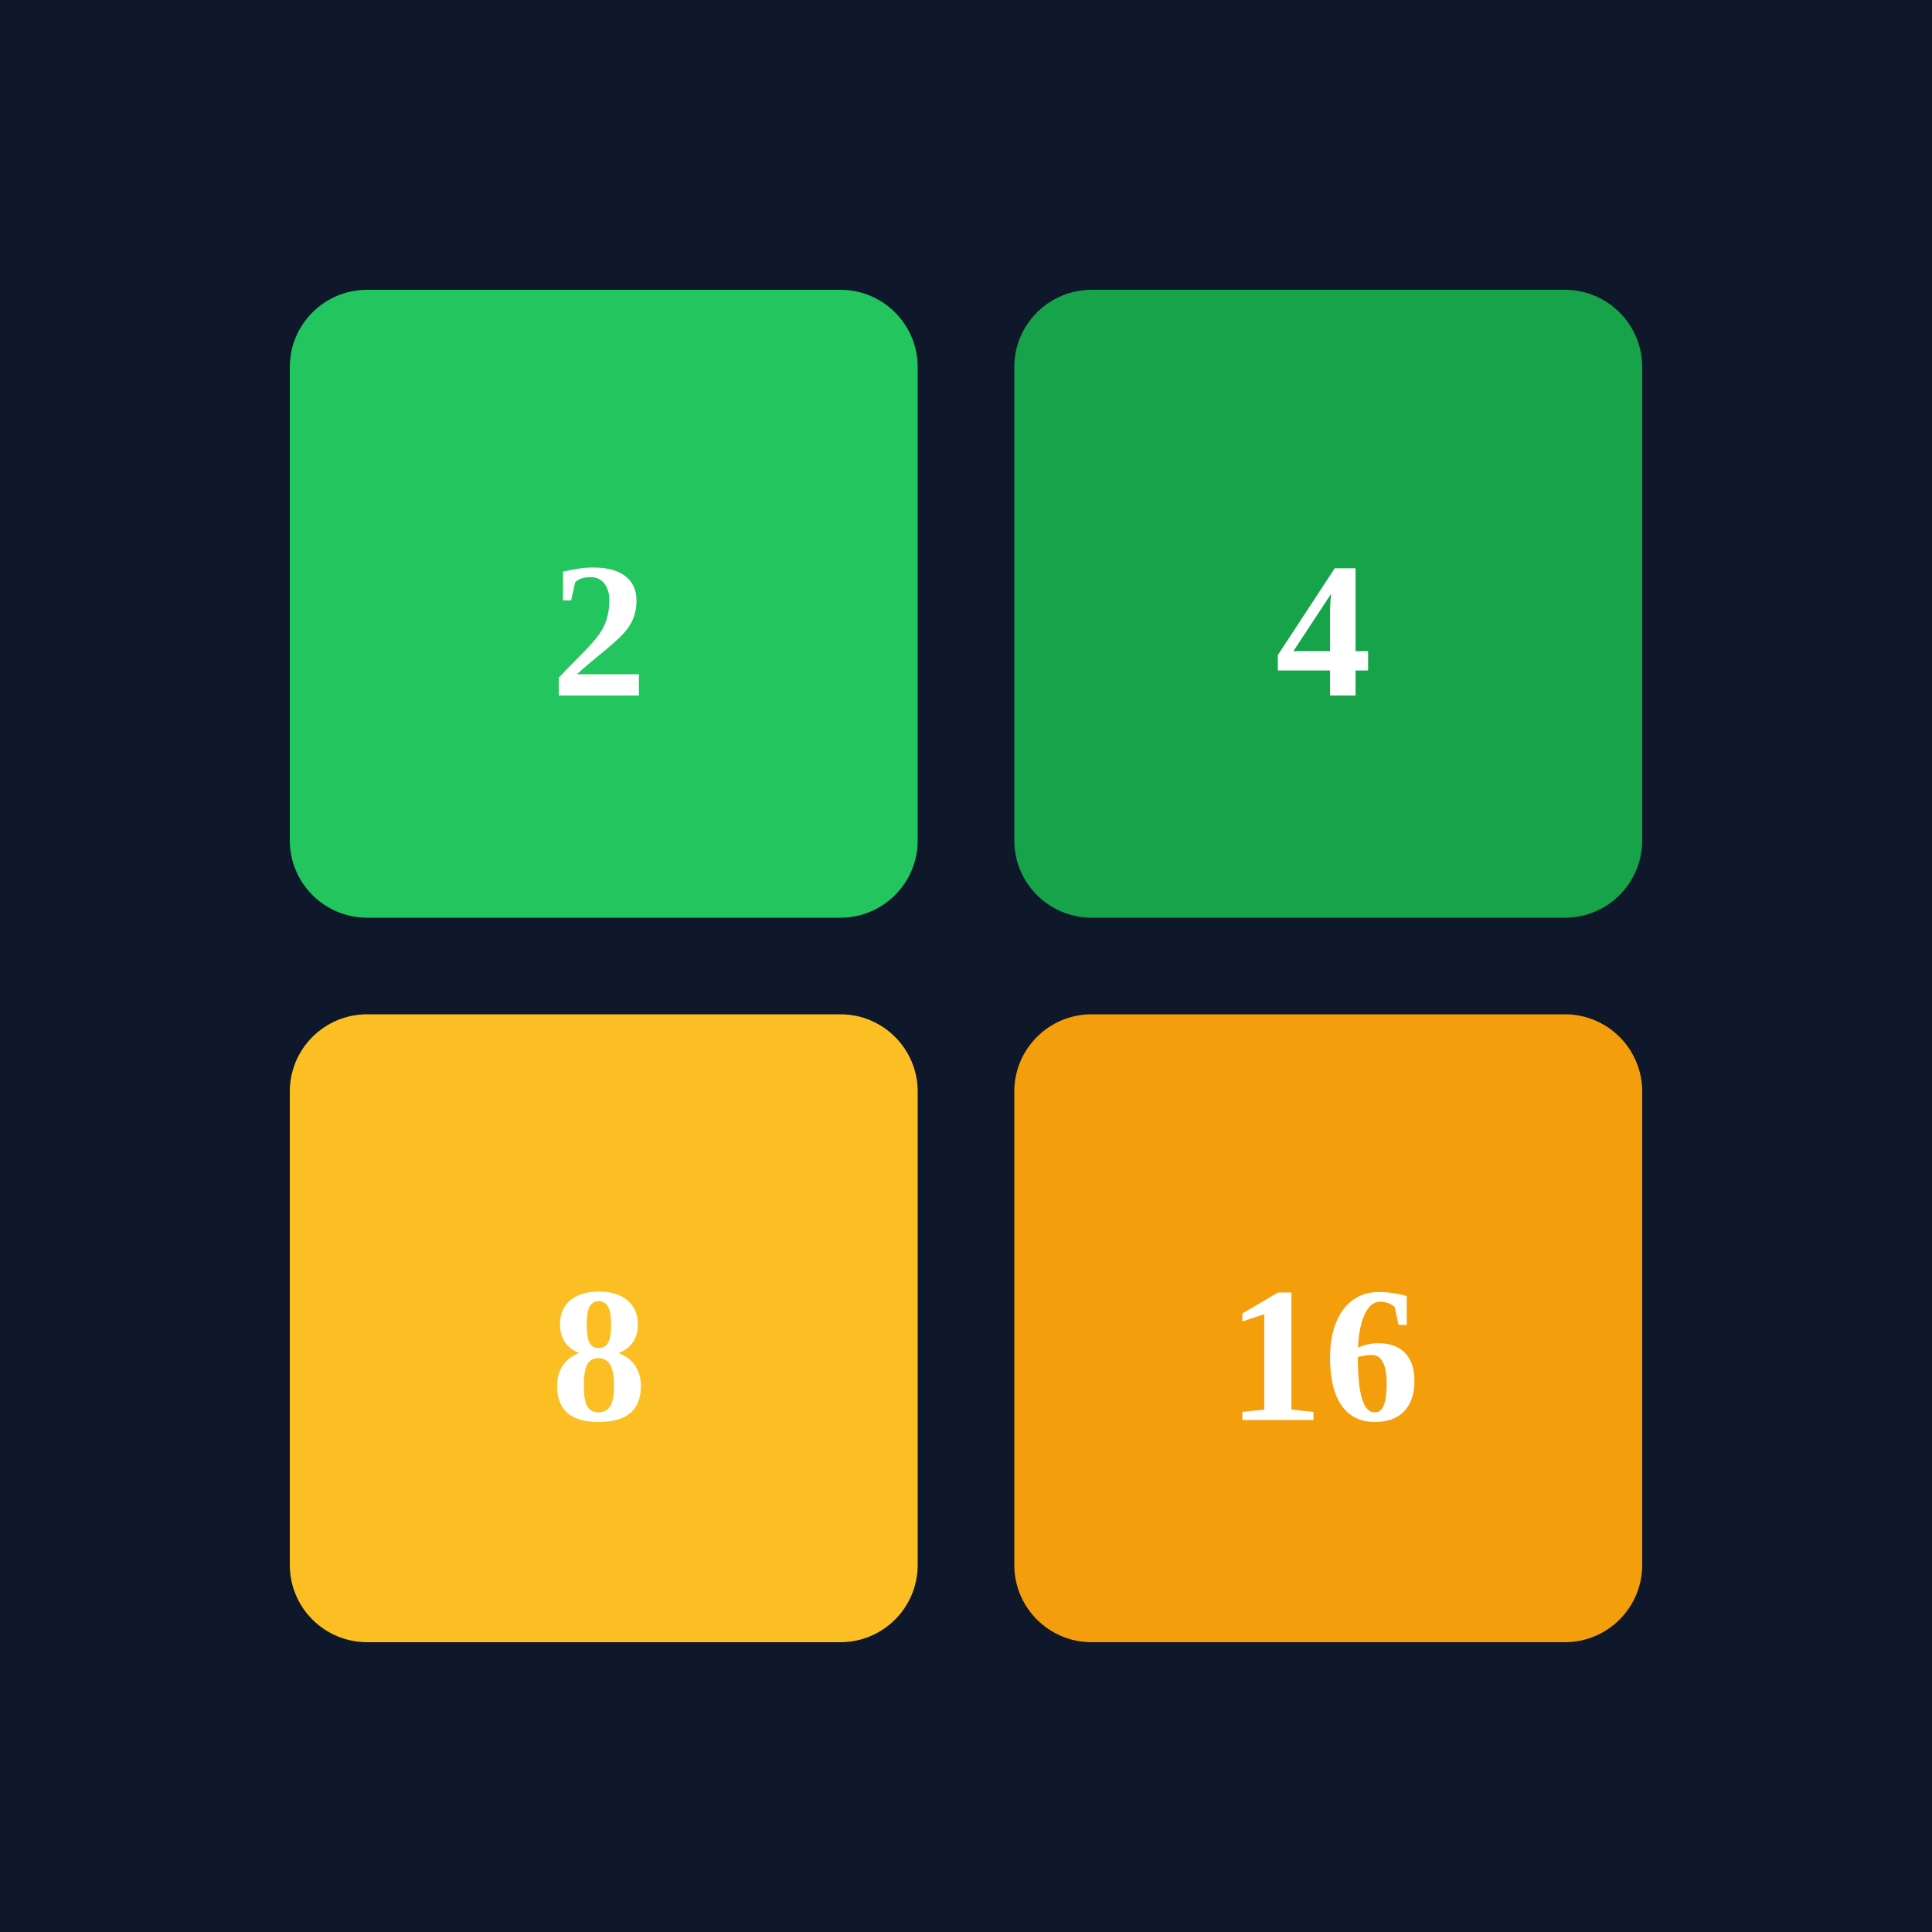
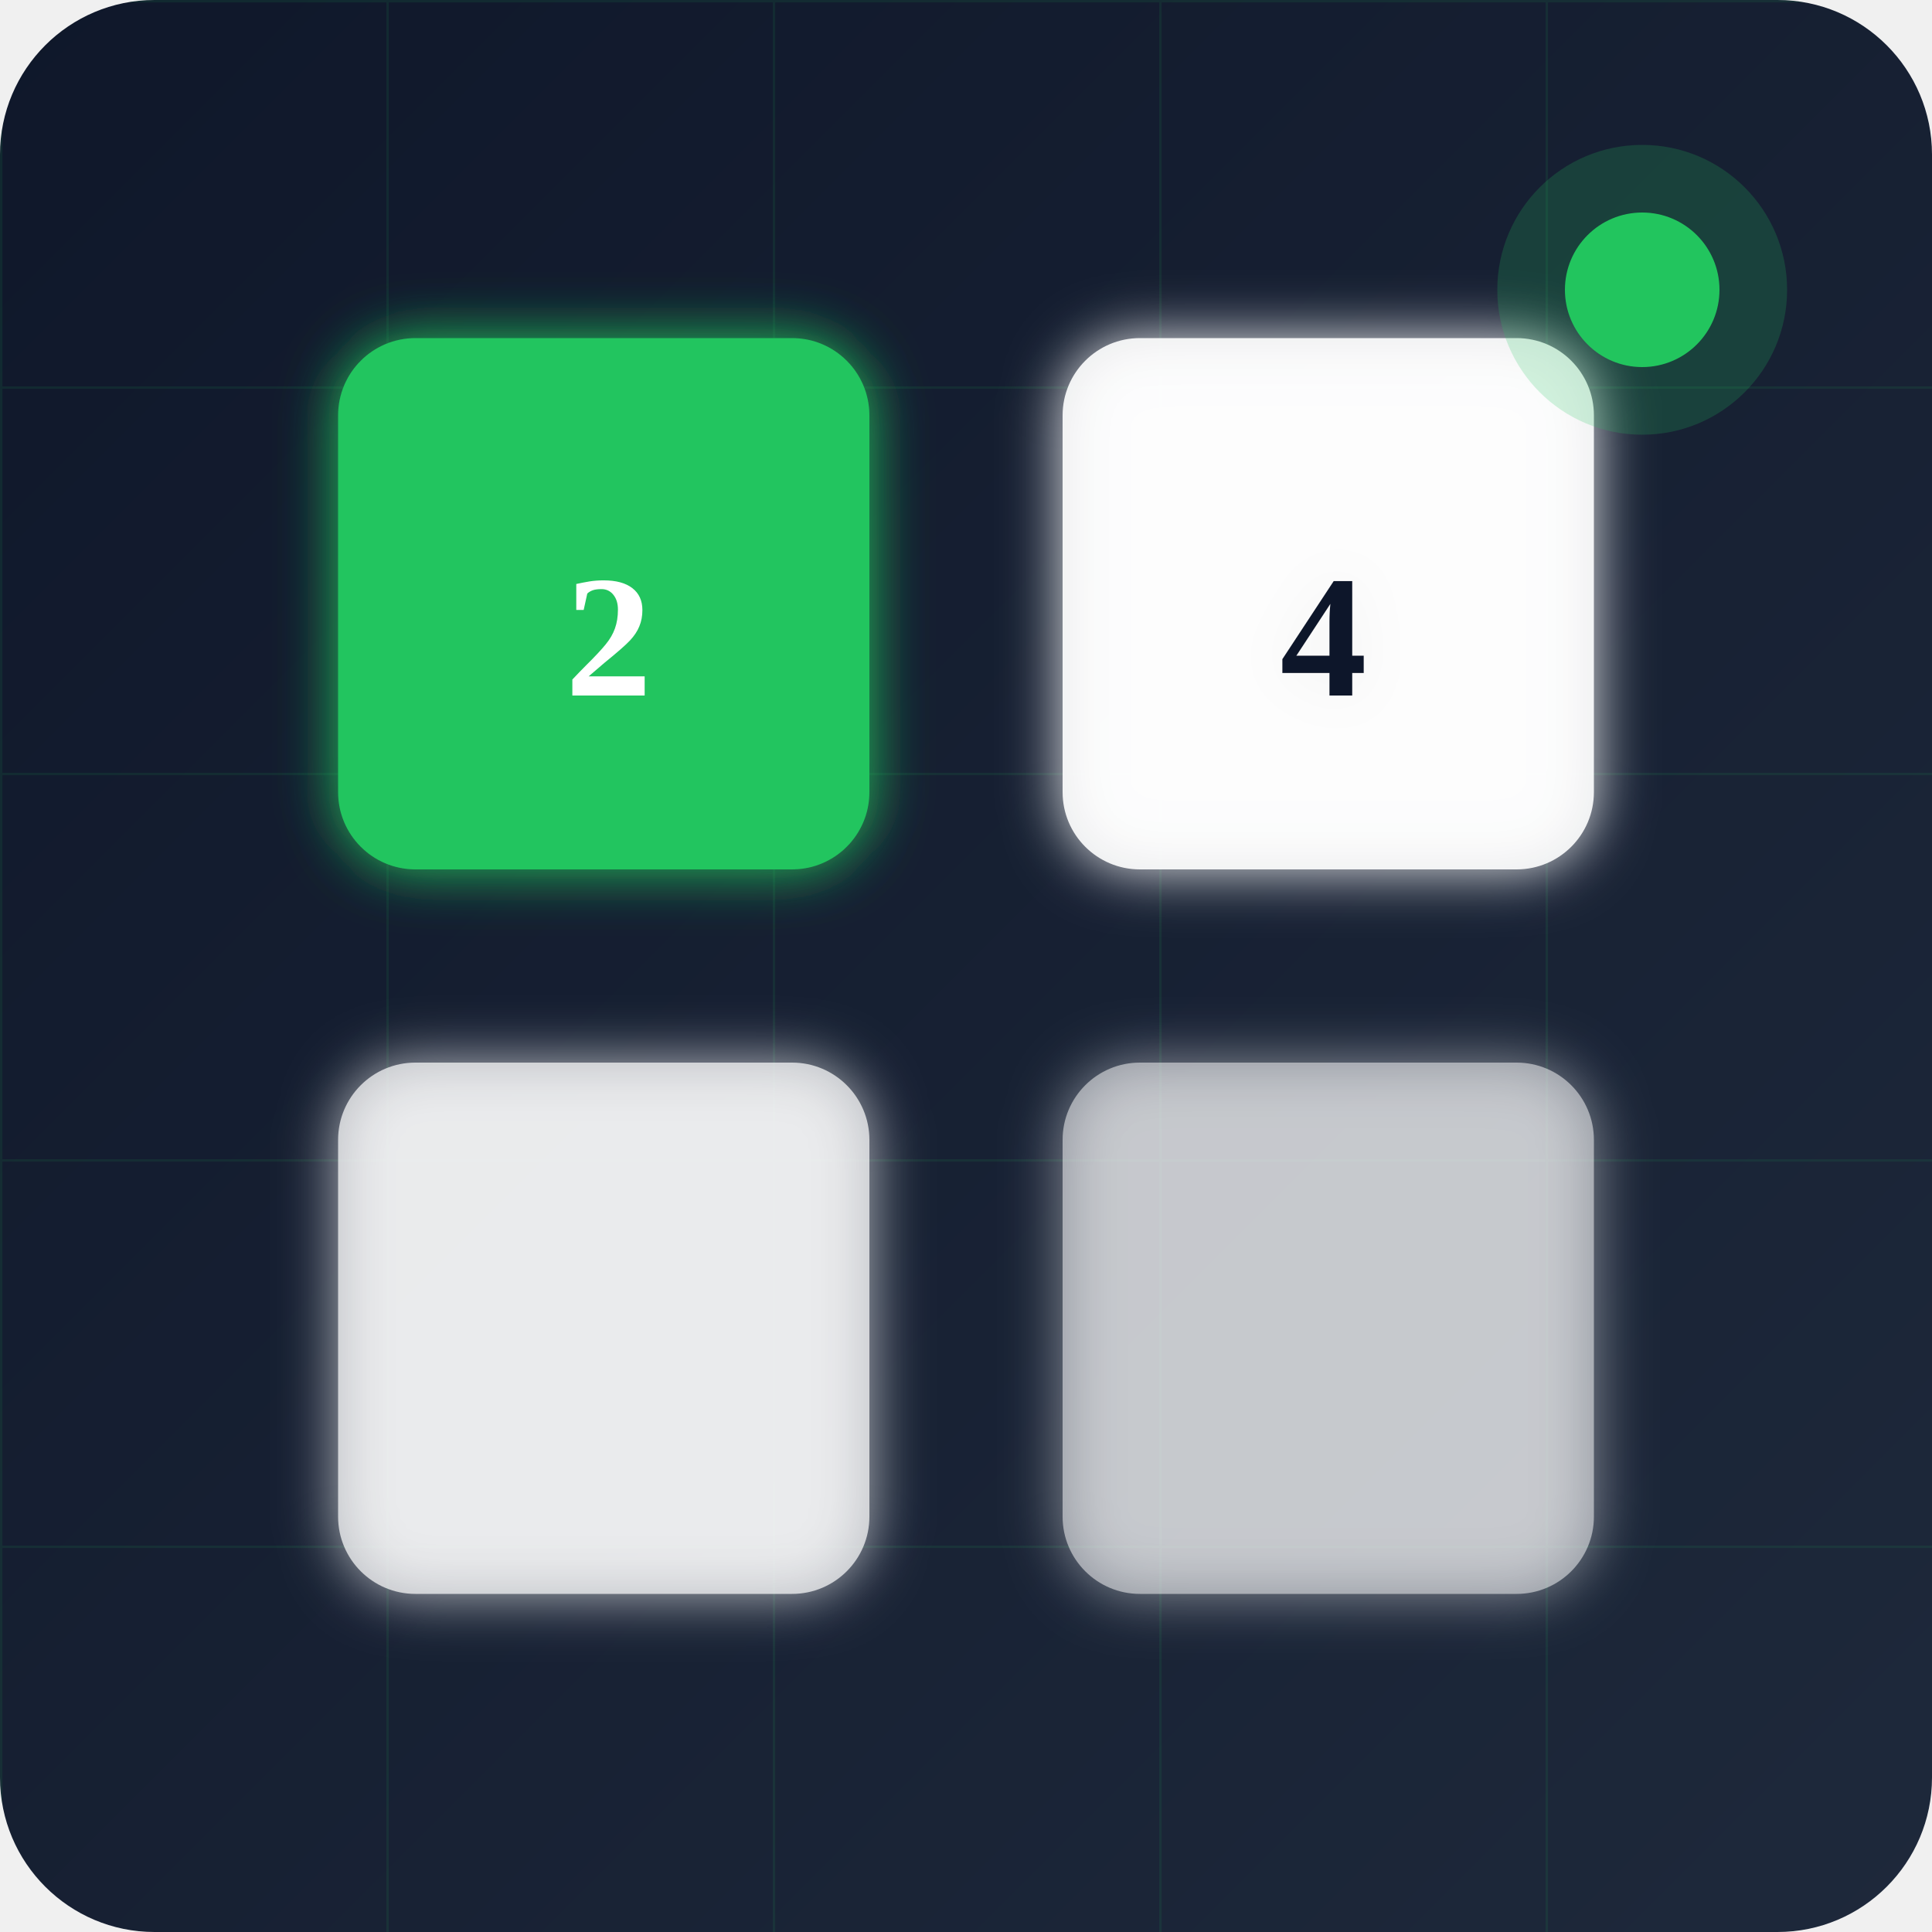
<svg xmlns="http://www.w3.org/2000/svg" viewBox="0 0 200 200">
-   <rect fill="#0F172A" width="200" height="200" />
-   <rect x="30" y="30" width="65" height="65" fill="#22C55E" rx="8" />
-   <rect x="105" y="30" width="65" height="65" fill="#16A34A" rx="8" />
-   <rect x="30" y="105" width="65" height="65" fill="#FBBF24" rx="8" />
-   <rect x="105" y="105" width="65" height="65" fill="#F59E0B" rx="8" />
-   <text x="62" y="72" text-anchor="middle" fill="white" font-size="20" font-weight="bold">2</text>
-   <text x="137" y="72" text-anchor="middle" fill="white" font-size="20" font-weight="bold">4</text>
-   <text x="62" y="147" text-anchor="middle" fill="white" font-size="20" font-weight="bold">8</text>
-   <text x="137" y="147" text-anchor="middle" fill="white" font-size="20" font-weight="bold">16</text>
+   <defs>
+     <linearGradient id="bgGrad" x1="0%" y1="0%" x2="100%" y2="100%">
+       <stop offset="0%" style="stop-color:#0F172A;stop-opacity:1" />
+       <stop offset="100%" style="stop-color:#1E293B;stop-opacity:1" />
+     </linearGradient>
+     <linearGradient id="greenGrad" x1="0%" y1="0%" x2="100%" y2="100%">
+       <stop offset="0%" style="stop-color:#22C55E;stop-opacity:1" />
+       <stop offset="100%" style="stop-color:#16A34A;stop-opacity:1" />
+     </linearGradient>
+     <filter id="glow">
+       <feGaussianBlur stdDeviation="3" result="coloredBlur" />
+       <feMerge>
+         <feMergeNode in="coloredBlur" />
+         <feMergeNode in="SourceGraphic" />
+       </feMerge>
+     </filter>
+   </defs>
+   <rect width="200" height="200" fill="url(#bgGrad)" rx="16" />
+   <pattern id="grid" width="40" height="40" patternUnits="userSpaceOnUse">
+     <path d="M 40 0 L 0 0 0 40" fill="none" stroke="#22C55E" stroke-width="0.5" opacity="0.1" />
+   </pattern>
+   <rect width="200" height="200" fill="url(#grid)" rx="16" />
+   <g transform="translate(100, 100)" filter="url(#glow)">
+     <rect x="-65" y="-65" width="55" height="55" fill="#22C55E" rx="8" />
+     <rect x="10" y="-65" width="55" height="55" fill="white" rx="8" opacity="0.9" />
+     <rect x="-65" y="10" width="55" height="55" fill="white" rx="8" opacity="0.7" />
+     <rect x="10" y="10" width="55" height="55" fill="white" rx="8" opacity="0.5" />
+     <text x="-37" y="-28" text-anchor="middle" fill="white" font-size="18" font-weight="bold">2</text>
+     <text x="37" y="-28" text-anchor="middle" fill="#0F172A" font-size="18" font-weight="bold">4</text>
+   </g>
+   <circle cx="170" cy="30" r="15" fill="#22C55E" opacity="0.2" />
+   <circle cx="170" cy="30" r="8" fill="#22C55E" />
</svg>
